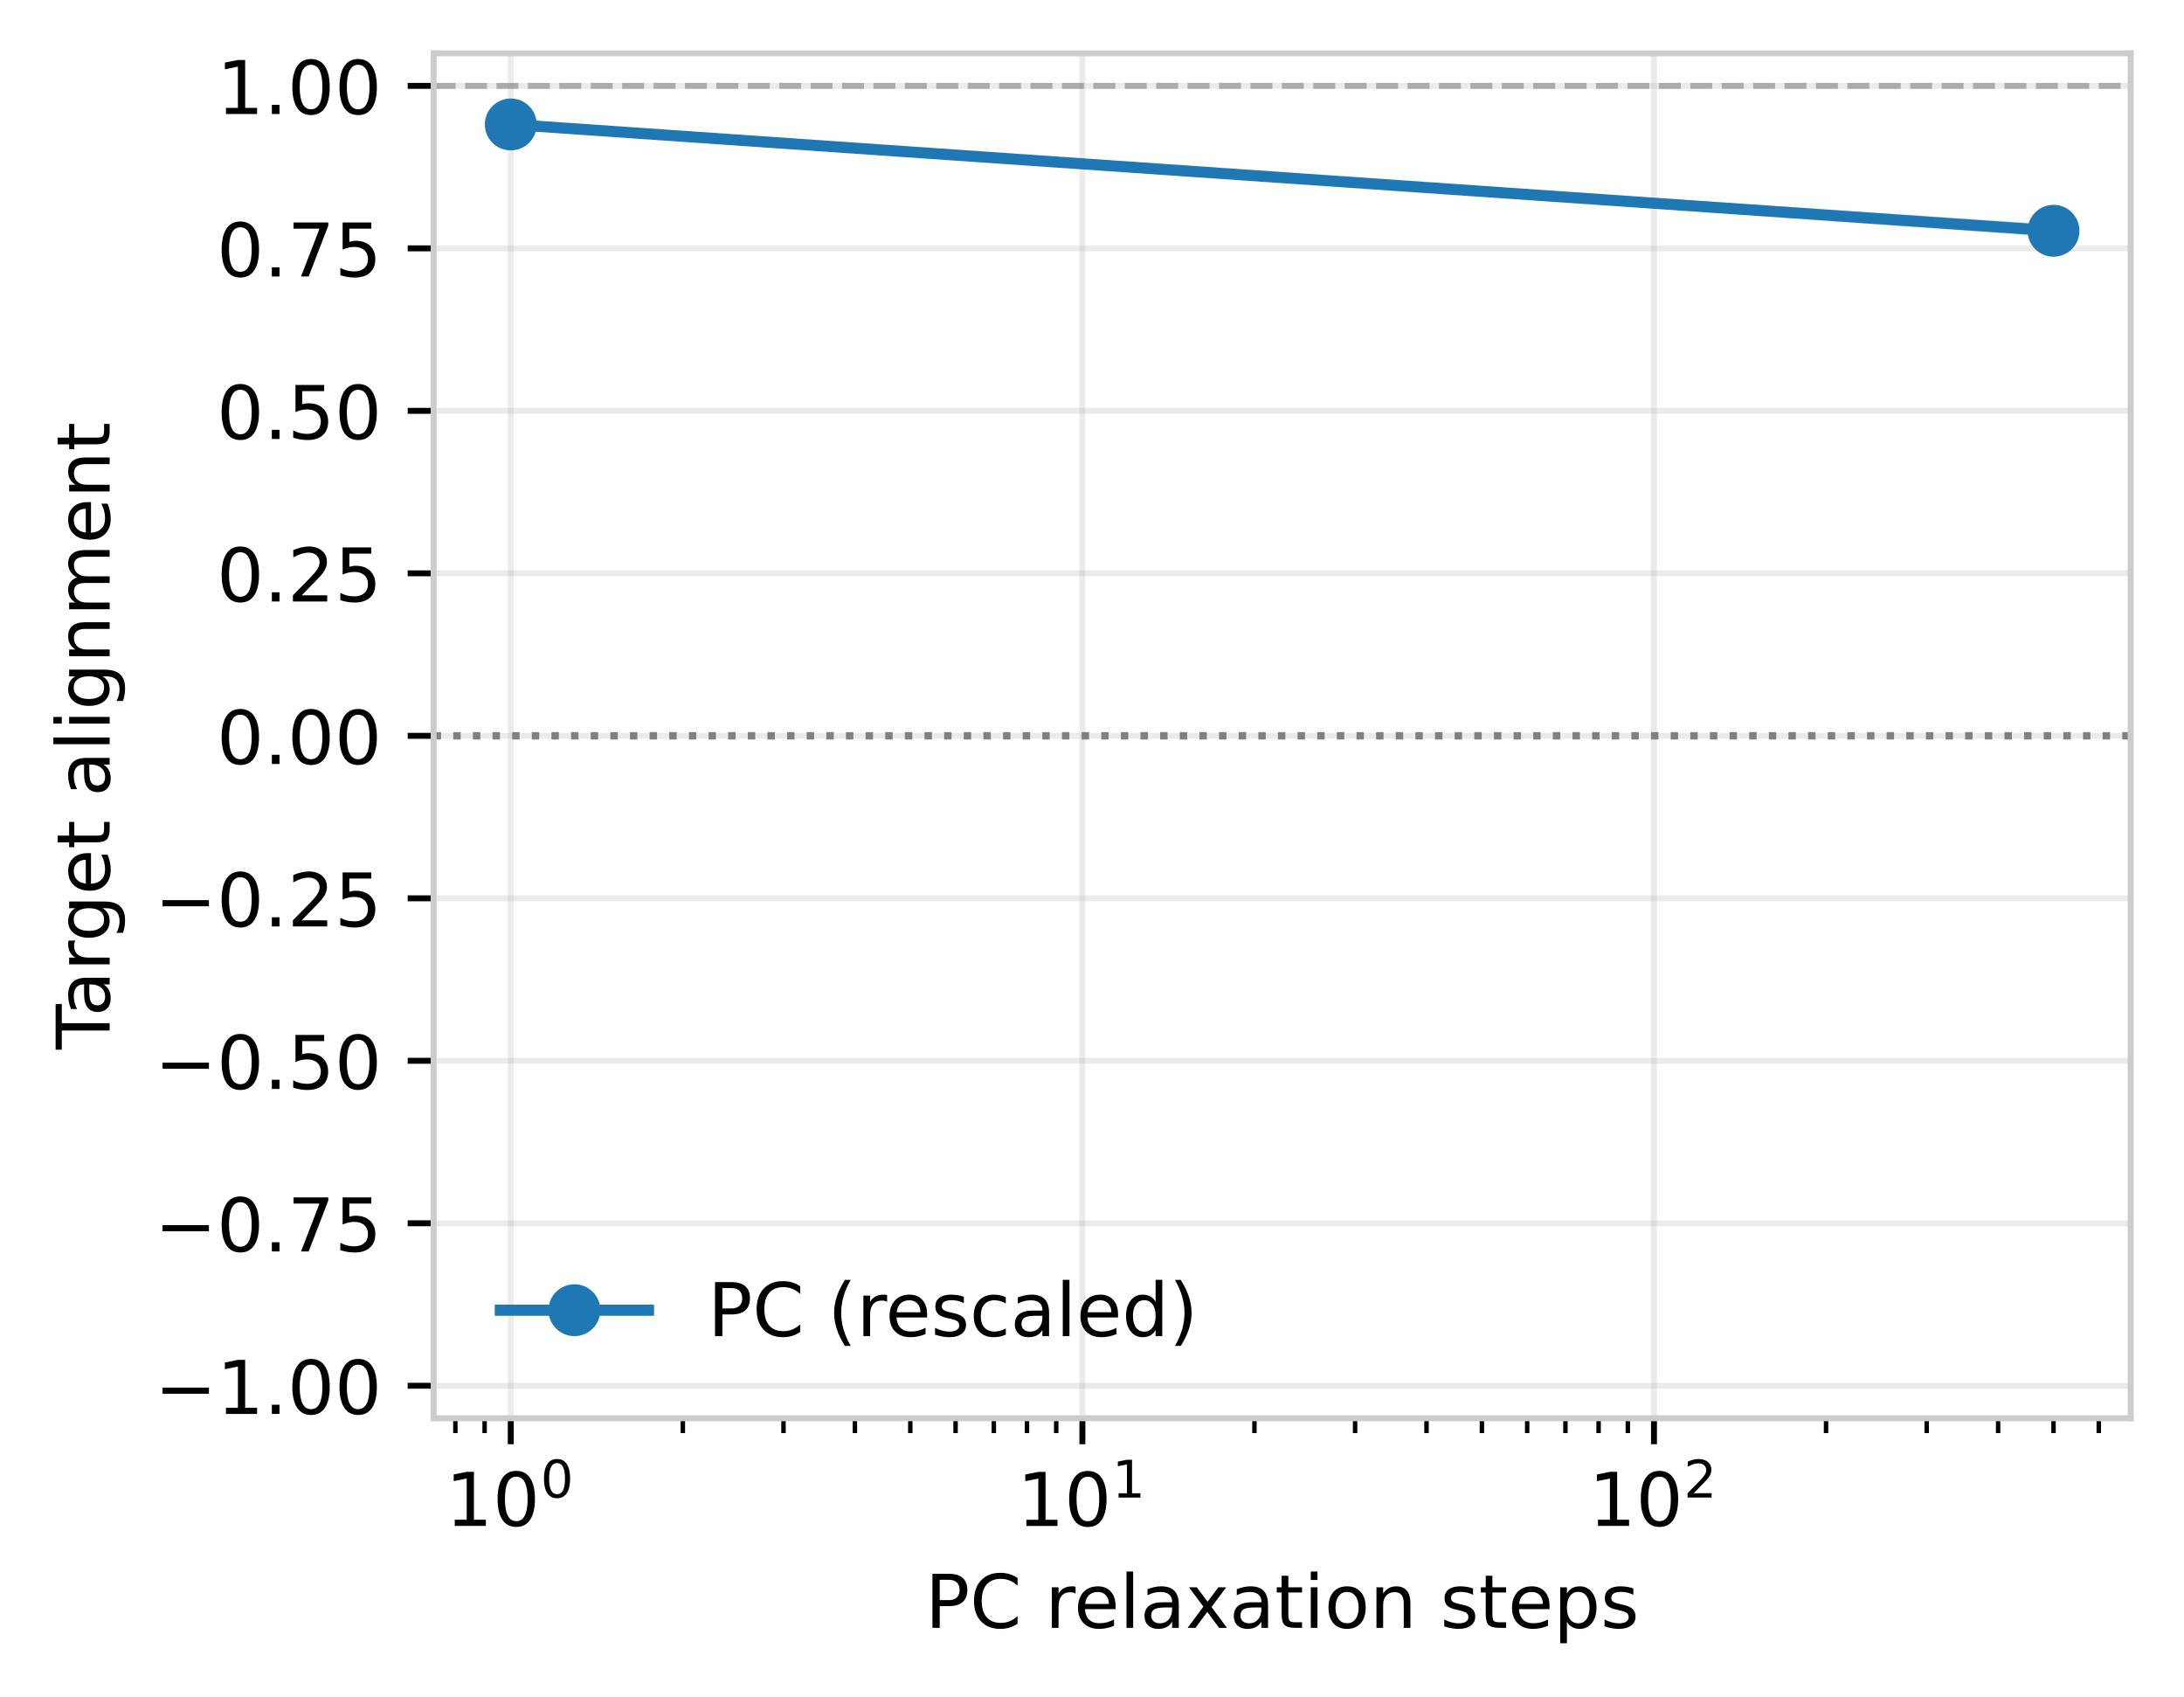
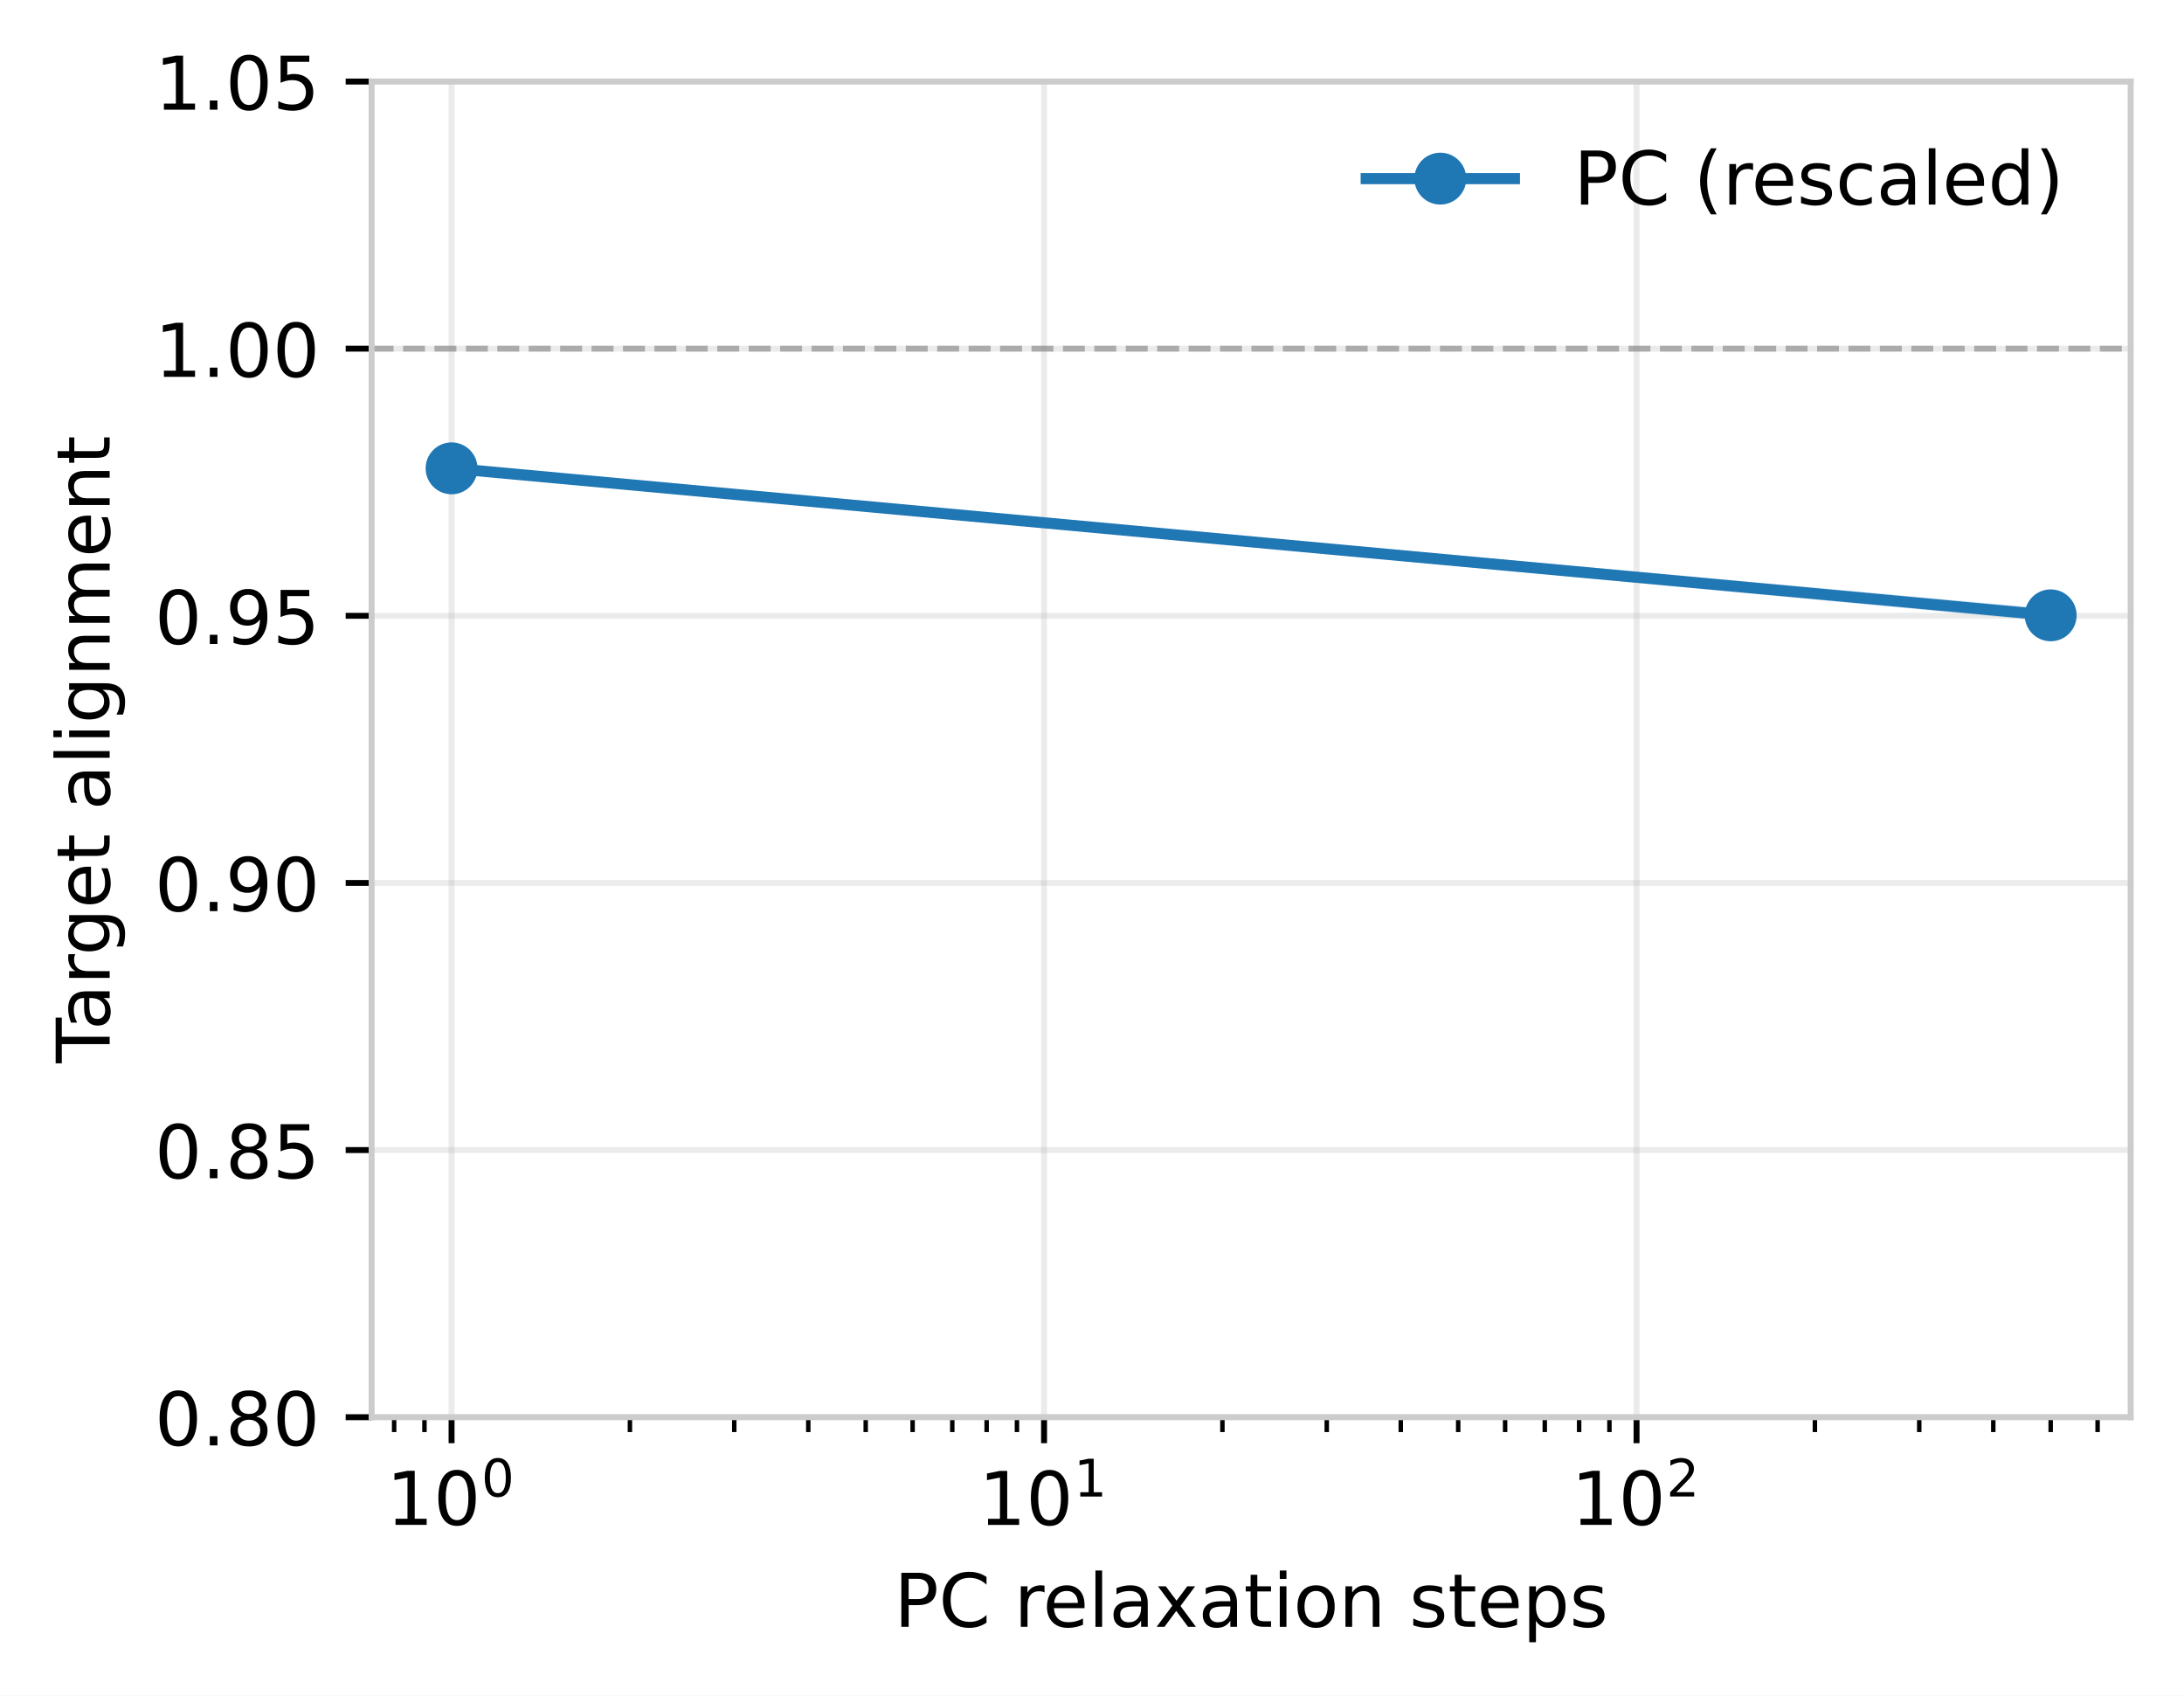
- <svg xmlns="http://www.w3.org/2000/svg" xmlns:xlink="http://www.w3.org/1999/xlink" width="294.753pt" height="228.912pt" viewBox="0 0 294.753 228.912" version="1.1">
+ <svg xmlns="http://www.w3.org/2000/svg" xmlns:xlink="http://www.w3.org/1999/xlink" width="294.699pt" height="228.751pt" viewBox="0 0 294.699 228.751" version="1.1">
  <defs>
    <style type="text/css">*{stroke-linejoin: round; stroke-linecap: butt}</style>
  </defs>
  <g id="figure_1">
    <g id="patch_1">
-       <path d="M 0 228.912  L 294.753 228.912  L 294.753 0  L 0 0  z " style="fill: #ffffff" />
+       <path d="M 0 228.751  L 294.699 228.751  L 294.699 0  L 0 0  z " style="fill: #ffffff" />
    </g>
    <g id="axes_1">
      <g id="patch_2">
-         <path d="M 58.523 191.356  L 287.553 191.356  L 287.553 7.2  L 58.523 7.2  z " style="fill: #ffffff" />
+         <path d="M 50.144 191.195  L 287.499 191.195  L 287.499 10.999  L 50.144 10.999  z " style="fill: #ffffff" />
      </g>
      <g id="PolyCollection_1">
-         <path d="M 68.934 16.643  L 68.934 16.94  L 277.143 32.01  L 277.143 30.263  L 277.143 30.263  L 68.934 16.643  z " clip-path="url(#p60bffe77fd)" style="fill: #1f77b4; fill-opacity: 0.2" />
+         <path d="M 60.933 62.722  L 60.933 63.645  L 276.71 83.887  L 276.71 82.139  L 276.71 82.139  L 60.933 62.722  z " clip-path="url(#pb57ed92a77)" style="fill: #1f77b4; fill-opacity: 0.2" />
      </g>
      <g id="matplotlib.axis_1">
        <g id="xtick_1">
          <g id="line2d_1">
-             <path d="M 68.934 191.356  L 68.934 7.2  " clip-path="url(#p60bffe77fd)" style="fill: none; stroke: #b0b0b0; stroke-opacity: 0.25; stroke-width: 0.8; stroke-linecap: square" />
+             <path d="M 60.933 191.195  L 60.933 10.999  " clip-path="url(#pb57ed92a77)" style="fill: none; stroke: #b0b0b0; stroke-opacity: 0.25; stroke-width: 0.8; stroke-linecap: square" />
          </g>
          <g id="line2d_2">
            <defs>
-               <path id="m42ef815cec" d="M 0 0  L 0 3.5  " style="stroke: #000000; stroke-width: 0.8" />
-             </defs>
-             <g>
-               <use xlink:href="#m42ef815cec" x="68.934" y="191.356" style="stroke: #000000; stroke-width: 0.8" />
+               <path id="m4f4cb09498" d="M 0 0  L 0 3.5  " style="stroke: #000000; stroke-width: 0.8" />
+             </defs>
+             <g>
+               <use xlink:href="#m4f4cb09498" x="60.933" y="191.195" style="stroke: #000000; stroke-width: 0.8" />
            </g>
          </g>
          <g id="text_1">
-             <g transform="translate(60.13389 205.9544) scale(0.1 -0.1)">
+             <g transform="translate(52.13261 205.7937) scale(0.1 -0.1)">
              <defs>
                <path id="DejaVuSans-31" d="M 794 531  L 1825 531  L 1825 4091  L 703 3866  L 703 4441  L 1819 4666  L 2450 4666  L 2450 531  L 3481 531  L 3481 0  L 794 0  L 794 531  z " transform="scale(0.015625)" />
                <path id="DejaVuSans-30" d="M 2034 4250  Q 1547 4250 1301 3770  Q 1056 3291 1056 2328  Q 1056 1369 1301 889  Q 1547 409 2034 409  Q 2525 409 2770 889  Q 3016 1369 3016 2328  Q 3016 3291 2770 3770  Q 2525 4250 2034 4250  z M 2034 4750  Q 2819 4750 3233 4129  Q 3647 3509 3647 2328  Q 3647 1150 3233 529  Q 2819 -91 2034 -91  Q 1250 -91 836 529  Q 422 1150 422 2328  Q 422 3509 836 4129  Q 1250 4750 2034 4750  z " transform="scale(0.015625)" />
              </defs>
              <use xlink:href="#DejaVuSans-31" transform="translate(0 0.765625)" />
              <use xlink:href="#DejaVuSans-30" transform="translate(63.62305 0.765625)" />
              <use xlink:href="#DejaVuSans-30" transform="translate(128.2031 39.04688) scale(0.7)" />
            </g>
          </g>
        </g>
        <g id="xtick_2">
          <g id="line2d_3">
-             <path d="M 146.078 191.356  L 146.078 7.2  " clip-path="url(#p60bffe77fd)" style="fill: none; stroke: #b0b0b0; stroke-opacity: 0.25; stroke-width: 0.8; stroke-linecap: square" />
+             <path d="M 140.881 191.195  L 140.881 10.999  " clip-path="url(#pb57ed92a77)" style="fill: none; stroke: #b0b0b0; stroke-opacity: 0.25; stroke-width: 0.8; stroke-linecap: square" />
          </g>
          <g id="line2d_4">
            <g>
-               <use xlink:href="#m42ef815cec" x="146.078" y="191.356" style="stroke: #000000; stroke-width: 0.8" />
+               <use xlink:href="#m4f4cb09498" x="140.881" y="191.195" style="stroke: #000000; stroke-width: 0.8" />
            </g>
          </g>
          <g id="text_2">
-             <g transform="translate(137.2778 205.9544) scale(0.1 -0.1)">
+             <g transform="translate(132.0806 205.7937) scale(0.1 -0.1)">
              <use xlink:href="#DejaVuSans-31" transform="translate(0 0.684375)" />
              <use xlink:href="#DejaVuSans-30" transform="translate(63.62305 0.684375)" />
              <use xlink:href="#DejaVuSans-31" transform="translate(128.2031 38.96563) scale(0.7)" />
            </g>
          </g>
        </g>
        <g id="xtick_3">
          <g id="line2d_5">
-             <path d="M 223.222 191.356  L 223.222 7.2  " clip-path="url(#p60bffe77fd)" style="fill: none; stroke: #b0b0b0; stroke-opacity: 0.25; stroke-width: 0.8; stroke-linecap: square" />
+             <path d="M 220.829 191.195  L 220.829 10.999  " clip-path="url(#pb57ed92a77)" style="fill: none; stroke: #b0b0b0; stroke-opacity: 0.25; stroke-width: 0.8; stroke-linecap: square" />
          </g>
          <g id="line2d_6">
            <g>
-               <use xlink:href="#m42ef815cec" x="223.222" y="191.356" style="stroke: #000000; stroke-width: 0.8" />
+               <use xlink:href="#m4f4cb09498" x="220.829" y="191.195" style="stroke: #000000; stroke-width: 0.8" />
            </g>
          </g>
          <g id="text_3">
-             <g transform="translate(214.4217 205.9544) scale(0.1 -0.1)">
+             <g transform="translate(212.0286 205.7937) scale(0.1 -0.1)">
              <defs>
                <path id="DejaVuSans-32" d="M 1228 531  L 3431 531  L 3431 0  L 469 0  L 469 531  Q 828 903 1448 1529  Q 2069 2156 2228 2338  Q 2531 2678 2651 2914  Q 2772 3150 2772 3378  Q 2772 3750 2511 3984  Q 2250 4219 1831 4219  Q 1534 4219 1204 4116  Q 875 4013 500 3803  L 500 4441  Q 881 4594 1212 4672  Q 1544 4750 1819 4750  Q 2544 4750 2975 4387  Q 3406 4025 3406 3419  Q 3406 3131 3298 2873  Q 3191 2616 2906 2266  Q 2828 2175 2409 1742  Q 1991 1309 1228 531  z " transform="scale(0.015625)" />
              </defs>
              <use xlink:href="#DejaVuSans-31" transform="translate(0 0.765625)" />
              <use xlink:href="#DejaVuSans-30" transform="translate(63.62305 0.765625)" />
              <use xlink:href="#DejaVuSans-32" transform="translate(128.2031 39.04688) scale(0.7)" />
            </g>
          </g>
        </g>
        <g id="xtick_4">
          <g id="line2d_7">
            <defs>
-               <path id="m6aaab3f4c7" d="M 0 0  L 0 2  " style="stroke: #000000; stroke-width: 0.6" />
-             </defs>
-             <g>
-               <use xlink:href="#m6aaab3f4c7" x="61.458" y="191.356" style="stroke: #000000; stroke-width: 0.6" />
+               <path id="m721ed889ce" d="M 0 0  L 0 2  " style="stroke: #000000; stroke-width: 0.6" />
+             </defs>
+             <g>
+               <use xlink:href="#m721ed889ce" x="53.185" y="191.195" style="stroke: #000000; stroke-width: 0.6" />
            </g>
          </g>
        </g>
        <g id="xtick_5">
          <g id="line2d_8">
            <g>
-               <use xlink:href="#m6aaab3f4c7" x="65.404" y="191.356" style="stroke: #000000; stroke-width: 0.6" />
+               <use xlink:href="#m721ed889ce" x="57.274" y="191.195" style="stroke: #000000; stroke-width: 0.6" />
            </g>
          </g>
        </g>
        <g id="xtick_6">
          <g id="line2d_9">
            <g>
-               <use xlink:href="#m6aaab3f4c7" x="92.157" y="191.356" style="stroke: #000000; stroke-width: 0.6" />
+               <use xlink:href="#m721ed889ce" x="84.999" y="191.195" style="stroke: #000000; stroke-width: 0.6" />
            </g>
          </g>
        </g>
        <g id="xtick_7">
          <g id="line2d_10">
            <g>
-               <use xlink:href="#m6aaab3f4c7" x="105.741" y="191.356" style="stroke: #000000; stroke-width: 0.6" />
+               <use xlink:href="#m721ed889ce" x="99.078" y="191.195" style="stroke: #000000; stroke-width: 0.6" />
            </g>
          </g>
        </g>
        <g id="xtick_8">
          <g id="line2d_11">
            <g>
-               <use xlink:href="#m6aaab3f4c7" x="115.379" y="191.356" style="stroke: #000000; stroke-width: 0.6" />
+               <use xlink:href="#m721ed889ce" x="109.066" y="191.195" style="stroke: #000000; stroke-width: 0.6" />
            </g>
          </g>
        </g>
        <g id="xtick_9">
          <g id="line2d_12">
            <g>
-               <use xlink:href="#m6aaab3f4c7" x="122.855" y="191.356" style="stroke: #000000; stroke-width: 0.6" />
+               <use xlink:href="#m721ed889ce" x="116.814" y="191.195" style="stroke: #000000; stroke-width: 0.6" />
            </g>
          </g>
        </g>
        <g id="xtick_10">
          <g id="line2d_13">
            <g>
-               <use xlink:href="#m6aaab3f4c7" x="128.964" y="191.356" style="stroke: #000000; stroke-width: 0.6" />
+               <use xlink:href="#m721ed889ce" x="123.144" y="191.195" style="stroke: #000000; stroke-width: 0.6" />
            </g>
          </g>
        </g>
        <g id="xtick_11">
          <g id="line2d_14">
            <g>
-               <use xlink:href="#m6aaab3f4c7" x="134.128" y="191.356" style="stroke: #000000; stroke-width: 0.6" />
+               <use xlink:href="#m721ed889ce" x="128.497" y="191.195" style="stroke: #000000; stroke-width: 0.6" />
            </g>
          </g>
        </g>
        <g id="xtick_12">
          <g id="line2d_15">
            <g>
-               <use xlink:href="#m6aaab3f4c7" x="138.602" y="191.356" style="stroke: #000000; stroke-width: 0.6" />
+               <use xlink:href="#m721ed889ce" x="133.133" y="191.195" style="stroke: #000000; stroke-width: 0.6" />
            </g>
          </g>
        </g>
        <g id="xtick_13">
          <g id="line2d_16">
            <g>
-               <use xlink:href="#m6aaab3f4c7" x="142.548" y="191.356" style="stroke: #000000; stroke-width: 0.6" />
+               <use xlink:href="#m721ed889ce" x="137.222" y="191.195" style="stroke: #000000; stroke-width: 0.6" />
            </g>
          </g>
        </g>
        <g id="xtick_14">
          <g id="line2d_17">
            <g>
-               <use xlink:href="#m6aaab3f4c7" x="169.3" y="191.356" style="stroke: #000000; stroke-width: 0.6" />
+               <use xlink:href="#m721ed889ce" x="164.947" y="191.195" style="stroke: #000000; stroke-width: 0.6" />
            </g>
          </g>
        </g>
        <g id="xtick_15">
          <g id="line2d_18">
            <g>
-               <use xlink:href="#m6aaab3f4c7" x="182.885" y="191.356" style="stroke: #000000; stroke-width: 0.6" />
+               <use xlink:href="#m721ed889ce" x="179.026" y="191.195" style="stroke: #000000; stroke-width: 0.6" />
            </g>
          </g>
        </g>
        <g id="xtick_16">
          <g id="line2d_19">
            <g>
-               <use xlink:href="#m6aaab3f4c7" x="192.523" y="191.356" style="stroke: #000000; stroke-width: 0.6" />
+               <use xlink:href="#m721ed889ce" x="189.014" y="191.195" style="stroke: #000000; stroke-width: 0.6" />
            </g>
          </g>
        </g>
        <g id="xtick_17">
          <g id="line2d_20">
            <g>
-               <use xlink:href="#m6aaab3f4c7" x="199.999" y="191.356" style="stroke: #000000; stroke-width: 0.6" />
+               <use xlink:href="#m721ed889ce" x="196.762" y="191.195" style="stroke: #000000; stroke-width: 0.6" />
            </g>
          </g>
        </g>
        <g id="xtick_18">
          <g id="line2d_21">
            <g>
-               <use xlink:href="#m6aaab3f4c7" x="206.107" y="191.356" style="stroke: #000000; stroke-width: 0.6" />
+               <use xlink:href="#m721ed889ce" x="203.092" y="191.195" style="stroke: #000000; stroke-width: 0.6" />
            </g>
          </g>
        </g>
        <g id="xtick_19">
          <g id="line2d_22">
            <g>
-               <use xlink:href="#m6aaab3f4c7" x="211.272" y="191.356" style="stroke: #000000; stroke-width: 0.6" />
+               <use xlink:href="#m721ed889ce" x="208.445" y="191.195" style="stroke: #000000; stroke-width: 0.6" />
            </g>
          </g>
        </g>
        <g id="xtick_20">
          <g id="line2d_23">
            <g>
-               <use xlink:href="#m6aaab3f4c7" x="215.746" y="191.356" style="stroke: #000000; stroke-width: 0.6" />
+               <use xlink:href="#m721ed889ce" x="213.081" y="191.195" style="stroke: #000000; stroke-width: 0.6" />
            </g>
          </g>
        </g>
        <g id="xtick_21">
          <g id="line2d_24">
            <g>
-               <use xlink:href="#m6aaab3f4c7" x="219.692" y="191.356" style="stroke: #000000; stroke-width: 0.6" />
+               <use xlink:href="#m721ed889ce" x="217.17" y="191.195" style="stroke: #000000; stroke-width: 0.6" />
            </g>
          </g>
        </g>
        <g id="xtick_22">
          <g id="line2d_25">
            <g>
-               <use xlink:href="#m6aaab3f4c7" x="246.444" y="191.356" style="stroke: #000000; stroke-width: 0.6" />
+               <use xlink:href="#m721ed889ce" x="244.895" y="191.195" style="stroke: #000000; stroke-width: 0.6" />
            </g>
          </g>
        </g>
        <g id="xtick_23">
          <g id="line2d_26">
            <g>
-               <use xlink:href="#m6aaab3f4c7" x="260.029" y="191.356" style="stroke: #000000; stroke-width: 0.6" />
+               <use xlink:href="#m721ed889ce" x="258.974" y="191.195" style="stroke: #000000; stroke-width: 0.6" />
            </g>
          </g>
        </g>
        <g id="xtick_24">
          <g id="line2d_27">
            <g>
-               <use xlink:href="#m6aaab3f4c7" x="269.667" y="191.356" style="stroke: #000000; stroke-width: 0.6" />
+               <use xlink:href="#m721ed889ce" x="268.962" y="191.195" style="stroke: #000000; stroke-width: 0.6" />
            </g>
          </g>
        </g>
        <g id="xtick_25">
          <g id="line2d_28">
            <g>
-               <use xlink:href="#m6aaab3f4c7" x="277.143" y="191.356" style="stroke: #000000; stroke-width: 0.6" />
+               <use xlink:href="#m721ed889ce" x="276.71" y="191.195" style="stroke: #000000; stroke-width: 0.6" />
            </g>
          </g>
        </g>
        <g id="xtick_26">
          <g id="line2d_29">
            <g>
-               <use xlink:href="#m6aaab3f4c7" x="283.251" y="191.356" style="stroke: #000000; stroke-width: 0.6" />
+               <use xlink:href="#m721ed889ce" x="283.04" y="191.195" style="stroke: #000000; stroke-width: 0.6" />
            </g>
          </g>
        </g>
        <g id="text_4">
-           <g transform="translate(124.8603 219.6326) scale(0.1 -0.1)">
+           <g transform="translate(120.6431 219.4718) scale(0.1 -0.1)">
            <defs>
              <path id="DejaVuSans-50" d="M 1259 4147  L 1259 2394  L 2053 2394  Q 2494 2394 2734 2622  Q 2975 2850 2975 3272  Q 2975 3691 2734 3919  Q 2494 4147 2053 4147  L 1259 4147  z M 628 4666  L 2053 4666  Q 2838 4666 3239 4311  Q 3641 3956 3641 3272  Q 3641 2581 3239 2228  Q 2838 1875 2053 1875  L 1259 1875  L 1259 0  L 628 0  L 628 4666  z " transform="scale(0.015625)" />
              <path id="DejaVuSans-43" d="M 4122 4306  L 4122 3641  Q 3803 3938 3442 4084  Q 3081 4231 2675 4231  Q 1875 4231 1450 3742  Q 1025 3253 1025 2328  Q 1025 1406 1450 917  Q 1875 428 2675 428  Q 3081 428 3442 575  Q 3803 722 4122 1019  L 4122 359  Q 3791 134 3420 21  Q 3050 -91 2638 -91  Q 1578 -91 968 557  Q 359 1206 359 2328  Q 359 3453 968 4101  Q 1578 4750 2638 4750  Q 3056 4750 3426 4639  Q 3797 4528 4122 4306  z " transform="scale(0.015625)" />
              <path id="DejaVuSans-20" transform="scale(0.015625)" />
              <path id="DejaVuSans-72" d="M 2631 2963  Q 2534 3019 2420 3045  Q 2306 3072 2169 3072  Q 1681 3072 1420 2755  Q 1159 2438 1159 1844  L 1159 0  L 581 0  L 581 3500  L 1159 3500  L 1159 2956  Q 1341 3275 1631 3429  Q 1922 3584 2338 3584  Q 2397 3584 2469 3576  Q 2541 3569 2628 3553  L 2631 2963  z " transform="scale(0.015625)" />
              <path id="DejaVuSans-65" d="M 3597 1894  L 3597 1613  L 953 1613  Q 991 1019 1311 708  Q 1631 397 2203 397  Q 2534 397 2845 478  Q 3156 559 3463 722  L 3463 178  Q 3153 47 2828 -22  Q 2503 -91 2169 -91  Q 1331 -91 842 396  Q 353 884 353 1716  Q 353 2575 817 3079  Q 1281 3584 2069 3584  Q 2775 3584 3186 3129  Q 3597 2675 3597 1894  z M 3022 2063  Q 3016 2534 2758 2815  Q 2500 3097 2075 3097  Q 1594 3097 1305 2825  Q 1016 2553 972 2059  L 3022 2063  z " transform="scale(0.015625)" />
              <path id="DejaVuSans-6c" d="M 603 4863  L 1178 4863  L 1178 0  L 603 0  L 603 4863  z " transform="scale(0.015625)" />
              <path id="DejaVuSans-61" d="M 2194 1759  Q 1497 1759 1228 1600  Q 959 1441 959 1056  Q 959 750 1161 570  Q 1363 391 1709 391  Q 2188 391 2477 730  Q 2766 1069 2766 1631  L 2766 1759  L 2194 1759  z M 3341 1997  L 3341 0  L 2766 0  L 2766 531  Q 2569 213 2275 61  Q 1981 -91 1556 -91  Q 1019 -91 701 211  Q 384 513 384 1019  Q 384 1609 779 1909  Q 1175 2209 1959 2209  L 2766 2209  L 2766 2266  Q 2766 2663 2505 2880  Q 2244 3097 1772 3097  Q 1472 3097 1187 3025  Q 903 2953 641 2809  L 641 3341  Q 956 3463 1253 3523  Q 1550 3584 1831 3584  Q 2591 3584 2966 3190  Q 3341 2797 3341 1997  z " transform="scale(0.015625)" />
              <path id="DejaVuSans-78" d="M 3513 3500  L 2247 1797  L 3578 0  L 2900 0  L 1881 1375  L 863 0  L 184 0  L 1544 1831  L 300 3500  L 978 3500  L 1906 2253  L 2834 3500  L 3513 3500  z " transform="scale(0.015625)" />
              <path id="DejaVuSans-74" d="M 1172 4494  L 1172 3500  L 2356 3500  L 2356 3053  L 1172 3053  L 1172 1153  Q 1172 725 1289 603  Q 1406 481 1766 481  L 2356 481  L 2356 0  L 1766 0  Q 1100 0 847 248  Q 594 497 594 1153  L 594 3053  L 172 3053  L 172 3500  L 594 3500  L 594 4494  L 1172 4494  z " transform="scale(0.015625)" />
              <path id="DejaVuSans-69" d="M 603 3500  L 1178 3500  L 1178 0  L 603 0  L 603 3500  z M 603 4863  L 1178 4863  L 1178 4134  L 603 4134  L 603 4863  z " transform="scale(0.015625)" />
              <path id="DejaVuSans-6f" d="M 1959 3097  Q 1497 3097 1228 2736  Q 959 2375 959 1747  Q 959 1119 1226 758  Q 1494 397 1959 397  Q 2419 397 2687 759  Q 2956 1122 2956 1747  Q 2956 2369 2687 2733  Q 2419 3097 1959 3097  z M 1959 3584  Q 2709 3584 3137 3096  Q 3566 2609 3566 1747  Q 3566 888 3137 398  Q 2709 -91 1959 -91  Q 1206 -91 779 398  Q 353 888 353 1747  Q 353 2609 779 3096  Q 1206 3584 1959 3584  z " transform="scale(0.015625)" />
              <path id="DejaVuSans-6e" d="M 3513 2113  L 3513 0  L 2938 0  L 2938 2094  Q 2938 2591 2744 2837  Q 2550 3084 2163 3084  Q 1697 3084 1428 2787  Q 1159 2491 1159 1978  L 1159 0  L 581 0  L 581 3500  L 1159 3500  L 1159 2956  Q 1366 3272 1645 3428  Q 1925 3584 2291 3584  Q 2894 3584 3203 3211  Q 3513 2838 3513 2113  z " transform="scale(0.015625)" />
              <path id="DejaVuSans-73" d="M 2834 3397  L 2834 2853  Q 2591 2978 2328 3040  Q 2066 3103 1784 3103  Q 1356 3103 1142 2972  Q 928 2841 928 2578  Q 928 2378 1081 2264  Q 1234 2150 1697 2047  L 1894 2003  Q 2506 1872 2764 1633  Q 3022 1394 3022 966  Q 3022 478 2636 193  Q 2250 -91 1575 -91  Q 1294 -91 989 -36  Q 684 19 347 128  L 347 722  Q 666 556 975 473  Q 1284 391 1588 391  Q 1994 391 2212 530  Q 2431 669 2431 922  Q 2431 1156 2273 1281  Q 2116 1406 1581 1522  L 1381 1569  Q 847 1681 609 1914  Q 372 2147 372 2553  Q 372 3047 722 3315  Q 1072 3584 1716 3584  Q 2034 3584 2315 3537  Q 2597 3491 2834 3397  z " transform="scale(0.015625)" />
              <path id="DejaVuSans-70" d="M 1159 525  L 1159 -1331  L 581 -1331  L 581 3500  L 1159 3500  L 1159 2969  Q 1341 3281 1617 3432  Q 1894 3584 2278 3584  Q 2916 3584 3314 3078  Q 3713 2572 3713 1747  Q 3713 922 3314 415  Q 2916 -91 2278 -91  Q 1894 -91 1617 61  Q 1341 213 1159 525  z M 3116 1747  Q 3116 2381 2855 2742  Q 2594 3103 2138 3103  Q 1681 3103 1420 2742  Q 1159 2381 1159 1747  Q 1159 1113 1420 752  Q 1681 391 2138 391  Q 2594 391 2855 752  Q 3116 1113 3116 1747  z " transform="scale(0.015625)" />
            </defs>
            <use xlink:href="#DejaVuSans-50" />
            <use xlink:href="#DejaVuSans-43" x="60.303" />
            <use xlink:href="#DejaVuSans-20" x="130.127" />
            <use xlink:href="#DejaVuSans-72" x="161.914" />
            <use xlink:href="#DejaVuSans-65" x="200.777" />
            <use xlink:href="#DejaVuSans-6c" x="262.301" />
            <use xlink:href="#DejaVuSans-61" x="290.084" />
            <use xlink:href="#DejaVuSans-78" x="351.363" />
            <use xlink:href="#DejaVuSans-61" x="410.543" />
            <use xlink:href="#DejaVuSans-74" x="471.822" />
            <use xlink:href="#DejaVuSans-69" x="511.031" />
            <use xlink:href="#DejaVuSans-6f" x="538.814" />
            <use xlink:href="#DejaVuSans-6e" x="599.996" />
            <use xlink:href="#DejaVuSans-20" x="663.375" />
            <use xlink:href="#DejaVuSans-73" x="695.162" />
            <use xlink:href="#DejaVuSans-74" x="747.262" />
            <use xlink:href="#DejaVuSans-65" x="786.471" />
            <use xlink:href="#DejaVuSans-70" x="847.994" />
            <use xlink:href="#DejaVuSans-73" x="911.471" />
          </g>
        </g>
      </g>
      <g id="matplotlib.axis_2">
        <g id="ytick_1">
          <g id="line2d_30">
-             <path d="M 58.523 186.971  L 287.553 186.971  " clip-path="url(#p60bffe77fd)" style="fill: none; stroke: #b0b0b0; stroke-opacity: 0.25; stroke-width: 0.8; stroke-linecap: square" />
+             <path d="M 50.144 191.195  L 287.499 191.195  " clip-path="url(#pb57ed92a77)" style="fill: none; stroke: #b0b0b0; stroke-opacity: 0.25; stroke-width: 0.8; stroke-linecap: square" />
          </g>
          <g id="line2d_31">
            <defs>
-               <path id="m582293ebc3" d="M 0 0  L -3.5 0  " style="stroke: #000000; stroke-width: 0.8" />
-             </defs>
-             <g>
-               <use xlink:href="#m582293ebc3" x="58.523" y="186.971" style="stroke: #000000; stroke-width: 0.8" />
+               <path id="m11a1536adb" d="M 0 0  L -3.5 0  " style="stroke: #000000; stroke-width: 0.8" />
+             </defs>
+             <g>
+               <use xlink:href="#m11a1536adb" x="50.144" y="191.195" style="stroke: #000000; stroke-width: 0.8" />
            </g>
          </g>
          <g id="text_5">
-             <g transform="translate(20.87813 190.7706) scale(0.1 -0.1)">
+             <g transform="translate(20.87813 194.9944) scale(0.1 -0.1)">
              <defs>
-                 <path id="DejaVuSans-2212" d="M 678 2272  L 4684 2272  L 4684 1741  L 678 1741  L 678 2272  z " transform="scale(0.015625)" />
                <path id="DejaVuSans-2e" d="M 684 794  L 1344 794  L 1344 0  L 684 0  L 684 794  z " transform="scale(0.015625)" />
+                 <path id="DejaVuSans-38" d="M 2034 2216  Q 1584 2216 1326 1975  Q 1069 1734 1069 1313  Q 1069 891 1326 650  Q 1584 409 2034 409  Q 2484 409 2743 651  Q 3003 894 3003 1313  Q 3003 1734 2745 1975  Q 2488 2216 2034 2216  z M 1403 2484  Q 997 2584 770 2862  Q 544 3141 544 3541  Q 544 4100 942 4425  Q 1341 4750 2034 4750  Q 2731 4750 3128 4425  Q 3525 4100 3525 3541  Q 3525 3141 3298 2862  Q 3072 2584 2669 2484  Q 3125 2378 3379 2068  Q 3634 1759 3634 1313  Q 3634 634 3220 271  Q 2806 -91 2034 -91  Q 1263 -91 848 271  Q 434 634 434 1313  Q 434 1759 690 2068  Q 947 2378 1403 2484  z M 1172 3481  Q 1172 3119 1398 2916  Q 1625 2713 2034 2713  Q 2441 2713 2670 2916  Q 2900 3119 2900 3481  Q 2900 3844 2670 4047  Q 2441 4250 2034 4250  Q 1625 4250 1398 4047  Q 1172 3844 1172 3481  z " transform="scale(0.015625)" />
              </defs>
-               <use xlink:href="#DejaVuSans-2212" />
-               <use xlink:href="#DejaVuSans-31" x="83.789" />
-               <use xlink:href="#DejaVuSans-2e" x="147.412" />
-               <use xlink:href="#DejaVuSans-30" x="179.199" />
-               <use xlink:href="#DejaVuSans-30" x="242.822" />
+               <use xlink:href="#DejaVuSans-30" />
+               <use xlink:href="#DejaVuSans-2e" x="63.623" />
+               <use xlink:href="#DejaVuSans-38" x="95.41" />
+               <use xlink:href="#DejaVuSans-30" x="159.033" />
            </g>
          </g>
        </g>
        <g id="ytick_2">
          <g id="line2d_32">
-             <path d="M 58.523 165.048  L 287.553 165.048  " clip-path="url(#p60bffe77fd)" style="fill: none; stroke: #b0b0b0; stroke-opacity: 0.25; stroke-width: 0.8; stroke-linecap: square" />
+             <path d="M 50.144 155.156  L 287.499 155.156  " clip-path="url(#pb57ed92a77)" style="fill: none; stroke: #b0b0b0; stroke-opacity: 0.25; stroke-width: 0.8; stroke-linecap: square" />
          </g>
          <g id="line2d_33">
            <g>
-               <use xlink:href="#m582293ebc3" x="58.523" y="165.048" style="stroke: #000000; stroke-width: 0.8" />
+               <use xlink:href="#m11a1536adb" x="50.144" y="155.156" style="stroke: #000000; stroke-width: 0.8" />
            </g>
          </g>
          <g id="text_6">
-             <g transform="translate(20.87813 168.8472) scale(0.1 -0.1)">
+             <g transform="translate(20.87813 158.9552) scale(0.1 -0.1)">
              <defs>
-                 <path id="DejaVuSans-37" d="M 525 4666  L 3525 4666  L 3525 4397  L 1831 0  L 1172 0  L 2766 4134  L 525 4134  L 525 4666  z " transform="scale(0.015625)" />
                <path id="DejaVuSans-35" d="M 691 4666  L 3169 4666  L 3169 4134  L 1269 4134  L 1269 2991  Q 1406 3038 1543 3061  Q 1681 3084 1819 3084  Q 2600 3084 3056 2656  Q 3513 2228 3513 1497  Q 3513 744 3044 326  Q 2575 -91 1722 -91  Q 1428 -91 1123 -41  Q 819 9 494 109  L 494 744  Q 775 591 1075 516  Q 1375 441 1709 441  Q 2250 441 2565 725  Q 2881 1009 2881 1497  Q 2881 1984 2565 2268  Q 2250 2553 1709 2553  Q 1456 2553 1204 2497  Q 953 2441 691 2322  L 691 4666  z " transform="scale(0.015625)" />
              </defs>
-               <use xlink:href="#DejaVuSans-2212" />
-               <use xlink:href="#DejaVuSans-30" x="83.789" />
-               <use xlink:href="#DejaVuSans-2e" x="147.412" />
-               <use xlink:href="#DejaVuSans-37" x="179.199" />
-               <use xlink:href="#DejaVuSans-35" x="242.822" />
+               <use xlink:href="#DejaVuSans-30" />
+               <use xlink:href="#DejaVuSans-2e" x="63.623" />
+               <use xlink:href="#DejaVuSans-38" x="95.41" />
+               <use xlink:href="#DejaVuSans-35" x="159.033" />
            </g>
          </g>
        </g>
        <g id="ytick_3">
          <g id="line2d_34">
-             <path d="M 58.523 143.125  L 287.553 143.125  " clip-path="url(#p60bffe77fd)" style="fill: none; stroke: #b0b0b0; stroke-opacity: 0.25; stroke-width: 0.8; stroke-linecap: square" />
+             <path d="M 50.144 119.117  L 287.499 119.117  " clip-path="url(#pb57ed92a77)" style="fill: none; stroke: #b0b0b0; stroke-opacity: 0.25; stroke-width: 0.8; stroke-linecap: square" />
          </g>
          <g id="line2d_35">
            <g>
-               <use xlink:href="#m582293ebc3" x="58.523" y="143.125" style="stroke: #000000; stroke-width: 0.8" />
+               <use xlink:href="#m11a1536adb" x="50.144" y="119.117" style="stroke: #000000; stroke-width: 0.8" />
            </g>
          </g>
          <g id="text_7">
-             <g transform="translate(20.87813 146.9239) scale(0.1 -0.1)">
-               <use xlink:href="#DejaVuSans-2212" />
-               <use xlink:href="#DejaVuSans-30" x="83.789" />
-               <use xlink:href="#DejaVuSans-2e" x="147.412" />
-               <use xlink:href="#DejaVuSans-35" x="179.199" />
-               <use xlink:href="#DejaVuSans-30" x="242.822" />
+             <g transform="translate(20.87813 122.916) scale(0.1 -0.1)">
+               <defs>
+                 <path id="DejaVuSans-39" d="M 703 97  L 703 672  Q 941 559 1184 500  Q 1428 441 1663 441  Q 2288 441 2617 861  Q 2947 1281 2994 2138  Q 2813 1869 2534 1725  Q 2256 1581 1919 1581  Q 1219 1581 811 2004  Q 403 2428 403 3163  Q 403 3881 828 4315  Q 1253 4750 1959 4750  Q 2769 4750 3195 4129  Q 3622 3509 3622 2328  Q 3622 1225 3098 567  Q 2575 -91 1691 -91  Q 1453 -91 1209 -44  Q 966 3 703 97  z M 1959 2075  Q 2384 2075 2632 2365  Q 2881 2656 2881 3163  Q 2881 3666 2632 3958  Q 2384 4250 1959 4250  Q 1534 4250 1286 3958  Q 1038 3666 1038 3163  Q 1038 2656 1286 2365  Q 1534 2075 1959 2075  z " transform="scale(0.015625)" />
+               </defs>
+               <use xlink:href="#DejaVuSans-30" />
+               <use xlink:href="#DejaVuSans-2e" x="63.623" />
+               <use xlink:href="#DejaVuSans-39" x="95.41" />
+               <use xlink:href="#DejaVuSans-30" x="159.033" />
            </g>
          </g>
        </g>
        <g id="ytick_4">
          <g id="line2d_36">
-             <path d="M 58.523 121.201  L 287.553 121.201  " clip-path="url(#p60bffe77fd)" style="fill: none; stroke: #b0b0b0; stroke-opacity: 0.25; stroke-width: 0.8; stroke-linecap: square" />
+             <path d="M 50.144 83.078  L 287.499 83.078  " clip-path="url(#pb57ed92a77)" style="fill: none; stroke: #b0b0b0; stroke-opacity: 0.25; stroke-width: 0.8; stroke-linecap: square" />
          </g>
          <g id="line2d_37">
            <g>
-               <use xlink:href="#m582293ebc3" x="58.523" y="121.201" style="stroke: #000000; stroke-width: 0.8" />
+               <use xlink:href="#m11a1536adb" x="50.144" y="83.078" style="stroke: #000000; stroke-width: 0.8" />
            </g>
          </g>
          <g id="text_8">
-             <g transform="translate(20.87813 125.0006) scale(0.1 -0.1)">
-               <use xlink:href="#DejaVuSans-2212" />
-               <use xlink:href="#DejaVuSans-30" x="83.789" />
-               <use xlink:href="#DejaVuSans-2e" x="147.412" />
-               <use xlink:href="#DejaVuSans-32" x="179.199" />
-               <use xlink:href="#DejaVuSans-35" x="242.822" />
+             <g transform="translate(20.87813 86.87684) scale(0.1 -0.1)">
+               <use xlink:href="#DejaVuSans-30" />
+               <use xlink:href="#DejaVuSans-2e" x="63.623" />
+               <use xlink:href="#DejaVuSans-39" x="95.41" />
+               <use xlink:href="#DejaVuSans-35" x="159.033" />
            </g>
          </g>
        </g>
        <g id="ytick_5">
          <g id="line2d_38">
-             <path d="M 58.523 99.278  L 287.553 99.278  " clip-path="url(#p60bffe77fd)" style="fill: none; stroke: #b0b0b0; stroke-opacity: 0.25; stroke-width: 0.8; stroke-linecap: square" />
+             <path d="M 50.144 47.038  L 287.499 47.038  " clip-path="url(#pb57ed92a77)" style="fill: none; stroke: #b0b0b0; stroke-opacity: 0.25; stroke-width: 0.8; stroke-linecap: square" />
          </g>
          <g id="line2d_39">
            <g>
-               <use xlink:href="#m582293ebc3" x="58.523" y="99.278" style="stroke: #000000; stroke-width: 0.8" />
+               <use xlink:href="#m11a1536adb" x="50.144" y="47.038" style="stroke: #000000; stroke-width: 0.8" />
            </g>
          </g>
          <g id="text_9">
-             <g transform="translate(29.25781 103.0772) scale(0.1 -0.1)">
-               <use xlink:href="#DejaVuSans-30" />
+             <g transform="translate(20.87813 50.83764) scale(0.1 -0.1)">
+               <use xlink:href="#DejaVuSans-31" />
              <use xlink:href="#DejaVuSans-2e" x="63.623" />
              <use xlink:href="#DejaVuSans-30" x="95.41" />
              <use xlink:href="#DejaVuSans-30" x="159.033" />
            </g>
          </g>
        </g>
        <g id="ytick_6">
          <g id="line2d_40">
-             <path d="M 58.523 77.355  L 287.553 77.355  " clip-path="url(#p60bffe77fd)" style="fill: none; stroke: #b0b0b0; stroke-opacity: 0.25; stroke-width: 0.8; stroke-linecap: square" />
+             <path d="M 50.144 10.999  L 287.499 10.999  " clip-path="url(#pb57ed92a77)" style="fill: none; stroke: #b0b0b0; stroke-opacity: 0.25; stroke-width: 0.8; stroke-linecap: square" />
          </g>
          <g id="line2d_41">
            <g>
-               <use xlink:href="#m582293ebc3" x="58.523" y="77.355" style="stroke: #000000; stroke-width: 0.8" />
+               <use xlink:href="#m11a1536adb" x="50.144" y="10.999" style="stroke: #000000; stroke-width: 0.8" />
            </g>
          </g>
          <g id="text_10">
-             <g transform="translate(29.25781 81.15389) scale(0.1 -0.1)">
-               <use xlink:href="#DejaVuSans-30" />
-               <use xlink:href="#DejaVuSans-2e" x="63.623" />
-               <use xlink:href="#DejaVuSans-32" x="95.41" />
+             <g transform="translate(20.87813 14.79844) scale(0.1 -0.1)">
+               <use xlink:href="#DejaVuSans-31" />
+               <use xlink:href="#DejaVuSans-2e" x="63.623" />
+               <use xlink:href="#DejaVuSans-30" x="95.41" />
              <use xlink:href="#DejaVuSans-35" x="159.033" />
            </g>
          </g>
        </g>
-         <g id="ytick_7">
-           <g id="line2d_42">
-             <path d="M 58.523 55.431  L 287.553 55.431  " clip-path="url(#p60bffe77fd)" style="fill: none; stroke: #b0b0b0; stroke-opacity: 0.25; stroke-width: 0.8; stroke-linecap: square" />
-           </g>
-           <g id="line2d_43">
-             <g>
-               <use xlink:href="#m582293ebc3" x="58.523" y="55.431" style="stroke: #000000; stroke-width: 0.8" />
-             </g>
-           </g>
-           <g id="text_11">
-             <g transform="translate(29.25781 59.23055) scale(0.1 -0.1)">
-               <use xlink:href="#DejaVuSans-30" />
-               <use xlink:href="#DejaVuSans-2e" x="63.623" />
-               <use xlink:href="#DejaVuSans-35" x="95.41" />
-               <use xlink:href="#DejaVuSans-30" x="159.033" />
-             </g>
-           </g>
-         </g>
-         <g id="ytick_8">
-           <g id="line2d_44">
-             <path d="M 58.523 33.508  L 287.553 33.508  " clip-path="url(#p60bffe77fd)" style="fill: none; stroke: #b0b0b0; stroke-opacity: 0.25; stroke-width: 0.8; stroke-linecap: square" />
-           </g>
-           <g id="line2d_45">
-             <g>
-               <use xlink:href="#m582293ebc3" x="58.523" y="33.508" style="stroke: #000000; stroke-width: 0.8" />
-             </g>
-           </g>
-           <g id="text_12">
-             <g transform="translate(29.25781 37.30722) scale(0.1 -0.1)">
-               <use xlink:href="#DejaVuSans-30" />
-               <use xlink:href="#DejaVuSans-2e" x="63.623" />
-               <use xlink:href="#DejaVuSans-37" x="95.41" />
-               <use xlink:href="#DejaVuSans-35" x="159.033" />
-             </g>
-           </g>
-         </g>
-         <g id="ytick_9">
-           <g id="line2d_46">
-             <path d="M 58.523 11.585  L 287.553 11.585  " clip-path="url(#p60bffe77fd)" style="fill: none; stroke: #b0b0b0; stroke-opacity: 0.25; stroke-width: 0.8; stroke-linecap: square" />
-           </g>
-           <g id="line2d_47">
-             <g>
-               <use xlink:href="#m582293ebc3" x="58.523" y="11.585" style="stroke: #000000; stroke-width: 0.8" />
-             </g>
-           </g>
-           <g id="text_13">
-             <g transform="translate(29.25781 15.38388) scale(0.1 -0.1)">
-               <use xlink:href="#DejaVuSans-31" />
-               <use xlink:href="#DejaVuSans-2e" x="63.623" />
-               <use xlink:href="#DejaVuSans-30" x="95.41" />
-               <use xlink:href="#DejaVuSans-30" x="159.033" />
-             </g>
-           </g>
-         </g>
-         <g id="text_14">
-           <g transform="translate(14.79844 141.5999) rotate(-90) scale(0.1 -0.1)">
+         <g id="text_11">
+           <g transform="translate(14.79844 143.4191) rotate(-90) scale(0.1 -0.1)">
            <defs>
              <path id="DejaVuSans-54" d="M -19 4666  L 3928 4666  L 3928 4134  L 2272 4134  L 2272 0  L 1638 0  L 1638 4134  L -19 4134  L -19 4666  z " transform="scale(0.015625)" />
              <path id="DejaVuSans-67" d="M 2906 1791  Q 2906 2416 2648 2759  Q 2391 3103 1925 3103  Q 1463 3103 1205 2759  Q 947 2416 947 1791  Q 947 1169 1205 825  Q 1463 481 1925 481  Q 2391 481 2648 825  Q 2906 1169 2906 1791  z M 3481 434  Q 3481 -459 3084 -895  Q 2688 -1331 1869 -1331  Q 1566 -1331 1297 -1286  Q 1028 -1241 775 -1147  L 775 -588  Q 1028 -725 1275 -790  Q 1522 -856 1778 -856  Q 2344 -856 2625 -561  Q 2906 -266 2906 331  L 2906 616  Q 2728 306 2450 153  Q 2172 0 1784 0  Q 1141 0 747 490  Q 353 981 353 1791  Q 353 2603 747 3093  Q 1141 3584 1784 3584  Q 2172 3584 2450 3431  Q 2728 3278 2906 2969  L 2906 3500  L 3481 3500  L 3481 434  z " transform="scale(0.015625)" />
              <path id="DejaVuSans-6d" d="M 3328 2828  Q 3544 3216 3844 3400  Q 4144 3584 4550 3584  Q 5097 3584 5394 3201  Q 5691 2819 5691 2113  L 5691 0  L 5113 0  L 5113 2094  Q 5113 2597 4934 2840  Q 4756 3084 4391 3084  Q 3944 3084 3684 2787  Q 3425 2491 3425 1978  L 3425 0  L 2847 0  L 2847 2094  Q 2847 2600 2669 2842  Q 2491 3084 2119 3084  Q 1678 3084 1418 2786  Q 1159 2488 1159 1978  L 1159 0  L 581 0  L 581 3500  L 1159 3500  L 1159 2956  Q 1356 3278 1631 3431  Q 1906 3584 2284 3584  Q 2666 3584 2933 3390  Q 3200 3197 3328 2828  z " transform="scale(0.015625)" />
            </defs>
            <use xlink:href="#DejaVuSans-54" />
            <use xlink:href="#DejaVuSans-61" x="44.584" />
            <use xlink:href="#DejaVuSans-72" x="105.863" />
            <use xlink:href="#DejaVuSans-67" x="145.227" />
            <use xlink:href="#DejaVuSans-65" x="208.703" />
            <use xlink:href="#DejaVuSans-74" x="270.227" />
            <use xlink:href="#DejaVuSans-20" x="309.436" />
            <use xlink:href="#DejaVuSans-61" x="341.223" />
            <use xlink:href="#DejaVuSans-6c" x="402.502" />
            <use xlink:href="#DejaVuSans-69" x="430.285" />
            <use xlink:href="#DejaVuSans-67" x="458.068" />
            <use xlink:href="#DejaVuSans-6e" x="521.545" />
            <use xlink:href="#DejaVuSans-6d" x="584.924" />
            <use xlink:href="#DejaVuSans-65" x="682.336" />
            <use xlink:href="#DejaVuSans-6e" x="743.859" />
            <use xlink:href="#DejaVuSans-74" x="807.238" />
          </g>
        </g>
      </g>
-       <g id="line2d_48">
-         <path d="M 68.934 16.792  L 277.143 31.137  " clip-path="url(#p60bffe77fd)" style="fill: none; stroke: #1f77b4; stroke-width: 1.5; stroke-linecap: square" />
+       <g id="line2d_42">
+         <path d="M 60.933 63.184  L 276.71 83.013  " clip-path="url(#pb57ed92a77)" style="fill: none; stroke: #1f77b4; stroke-width: 1.5; stroke-linecap: square" />
        <defs>
-           <path id="m12d0b360e0" d="M 0 3  C 0.796 3 1.559 2.684 2.121 2.121  C 2.684 1.559 3 0.796 3 0  C 3 -0.796 2.684 -1.559 2.121 -2.121  C 1.559 -2.684 0.796 -3 0 -3  C -0.796 -3 -1.559 -2.684 -2.121 -2.121  C -2.684 -1.559 -3 -0.796 -3 0  C -3 0.796 -2.684 1.559 -2.121 2.121  C -1.559 2.684 -0.796 3 0 3  z " style="stroke: #1f77b4" />
+           <path id="mf24a08415a" d="M 0 3  C 0.796 3 1.559 2.684 2.121 2.121  C 2.684 1.559 3 0.796 3 0  C 3 -0.796 2.684 -1.559 2.121 -2.121  C 1.559 -2.684 0.796 -3 0 -3  C -0.796 -3 -1.559 -2.684 -2.121 -2.121  C -2.684 -1.559 -3 -0.796 -3 0  C -3 0.796 -2.684 1.559 -2.121 2.121  C -1.559 2.684 -0.796 3 0 3  z " style="stroke: #1f77b4" />
        </defs>
-         <g clip-path="url(#p60bffe77fd)">
-           <use xlink:href="#m12d0b360e0" x="68.934" y="16.792" style="fill: #1f77b4; stroke: #1f77b4" />
-           <use xlink:href="#m12d0b360e0" x="277.143" y="31.137" style="fill: #1f77b4; stroke: #1f77b4" />
-         </g>
-       </g>
-       <g id="line2d_49">
-         <path d="M 58.523 99.278  L 287.553 99.278  " clip-path="url(#p60bffe77fd)" style="fill: none; stroke-dasharray: 1,1.65; stroke-dashoffset: 0; stroke: #808080" />
-       </g>
-       <g id="line2d_50">
-         <path d="M 58.523 11.585  L 287.553 11.585  " clip-path="url(#p60bffe77fd)" style="fill: none; stroke-dasharray: 2.96,1.28; stroke-dashoffset: 0; stroke: #808080; stroke-opacity: 0.6; stroke-width: 0.8" />
+         <g clip-path="url(#pb57ed92a77)">
+           <use xlink:href="#mf24a08415a" x="60.933" y="63.184" style="fill: #1f77b4; stroke: #1f77b4" />
+           <use xlink:href="#mf24a08415a" x="276.71" y="83.013" style="fill: #1f77b4; stroke: #1f77b4" />
+         </g>
+       </g>
+       <g id="line2d_43">
+         <path clip-path="url(#pb57ed92a77)" style="fill: none; stroke-dasharray: 1,1.65; stroke-dashoffset: 0; stroke: #808080" />
+       </g>
+       <g id="line2d_44">
+         <path d="M 50.144 47.038  L 287.499 47.038  " clip-path="url(#pb57ed92a77)" style="fill: none; stroke-dasharray: 2.96,1.28; stroke-dashoffset: 0; stroke: #808080; stroke-opacity: 0.6; stroke-width: 0.8" />
      </g>
      <g id="patch_3">
-         <path d="M 58.523 191.356  L 58.523 7.2  " style="fill: none; stroke: #cccccc; stroke-width: 0.8; stroke-linejoin: miter; stroke-linecap: square" />
+         <path d="M 50.144 191.195  L 50.144 10.999  " style="fill: none; stroke: #cccccc; stroke-width: 0.8; stroke-linejoin: miter; stroke-linecap: square" />
      </g>
      <g id="patch_4">
-         <path d="M 287.553 191.356  L 287.553 7.2  " style="fill: none; stroke: #cccccc; stroke-width: 0.8; stroke-linejoin: miter; stroke-linecap: square" />
+         <path d="M 287.499 191.195  L 287.499 10.999  " style="fill: none; stroke: #cccccc; stroke-width: 0.8; stroke-linejoin: miter; stroke-linecap: square" />
      </g>
      <g id="patch_5">
-         <path d="M 58.523 191.356  L 287.553 191.356  " style="fill: none; stroke: #cccccc; stroke-width: 0.8; stroke-linejoin: miter; stroke-linecap: square" />
+         <path d="M 50.144 191.195  L 287.499 191.195  " style="fill: none; stroke: #cccccc; stroke-width: 0.8; stroke-linejoin: miter; stroke-linecap: square" />
      </g>
      <g id="patch_6">
-         <path d="M 58.523 7.2  L 287.553 7.2  " style="fill: none; stroke: #cccccc; stroke-width: 0.8; stroke-linejoin: miter; stroke-linecap: square" />
+         <path d="M 50.144 10.999  L 287.499 10.999  " style="fill: none; stroke: #cccccc; stroke-width: 0.8; stroke-linejoin: miter; stroke-linecap: square" />
      </g>
      <g id="legend_1">
-         <g id="line2d_51">
-           <path d="M 67.523 176.776  L 77.523 176.776  L 87.523 176.776  " style="fill: none; stroke: #1f77b4; stroke-width: 1.5; stroke-linecap: square" />
+         <g id="line2d_45">
+           <path d="M 184.35 24.098  L 194.35 24.098  L 204.35 24.098  " style="fill: none; stroke: #1f77b4; stroke-width: 1.5; stroke-linecap: square" />
          <g>
-             <use xlink:href="#m12d0b360e0" x="77.523" y="176.776" style="fill: #1f77b4; stroke: #1f77b4" />
-           </g>
-         </g>
-         <g id="text_15">
-           <g transform="translate(95.52344 180.2763) scale(0.1 -0.1)">
+             <use xlink:href="#mf24a08415a" x="194.35" y="24.098" style="fill: #1f77b4; stroke: #1f77b4" />
+           </g>
+         </g>
+         <g id="text_12">
+           <g transform="translate(212.3503 27.59766) scale(0.1 -0.1)">
            <defs>
              <path id="DejaVuSans-28" d="M 1984 4856  Q 1566 4138 1362 3434  Q 1159 2731 1159 2009  Q 1159 1288 1364 580  Q 1569 -128 1984 -844  L 1484 -844  Q 1016 -109 783 600  Q 550 1309 550 2009  Q 550 2706 781 3412  Q 1013 4119 1484 4856  L 1984 4856  z " transform="scale(0.015625)" />
              <path id="DejaVuSans-63" d="M 3122 3366  L 3122 2828  Q 2878 2963 2633 3030  Q 2388 3097 2138 3097  Q 1578 3097 1268 2742  Q 959 2388 959 1747  Q 959 1106 1268 751  Q 1578 397 2138 397  Q 2388 397 2633 464  Q 2878 531 3122 666  L 3122 134  Q 2881 22 2623 -34  Q 2366 -91 2075 -91  Q 1284 -91 818 406  Q 353 903 353 1747  Q 353 2603 823 3093  Q 1294 3584 2113 3584  Q 2378 3584 2631 3529  Q 2884 3475 3122 3366  z " transform="scale(0.015625)" />
              <path id="DejaVuSans-64" d="M 2906 2969  L 2906 4863  L 3481 4863  L 3481 0  L 2906 0  L 2906 525  Q 2725 213 2448 61  Q 2172 -91 1784 -91  Q 1150 -91 751 415  Q 353 922 353 1747  Q 353 2572 751 3078  Q 1150 3584 1784 3584  Q 2172 3584 2448 3432  Q 2725 3281 2906 2969  z M 947 1747  Q 947 1113 1208 752  Q 1469 391 1925 391  Q 2381 391 2643 752  Q 2906 1113 2906 1747  Q 2906 2381 2643 2742  Q 2381 3103 1925 3103  Q 1469 3103 1208 2742  Q 947 2381 947 1747  z " transform="scale(0.015625)" />
              <path id="DejaVuSans-29" d="M 513 4856  L 1013 4856  Q 1481 4119 1714 3412  Q 1947 2706 1947 2009  Q 1947 1309 1714 600  Q 1481 -109 1013 -844  L 513 -844  Q 928 -128 1133 580  Q 1338 1288 1338 2009  Q 1338 2731 1133 3434  Q 928 4138 513 4856  z " transform="scale(0.015625)" />
            </defs>
            <use xlink:href="#DejaVuSans-50" />
            <use xlink:href="#DejaVuSans-43" x="60.303" />
            <use xlink:href="#DejaVuSans-20" x="130.127" />
            <use xlink:href="#DejaVuSans-28" x="161.914" />
            <use xlink:href="#DejaVuSans-72" x="200.928" />
            <use xlink:href="#DejaVuSans-65" x="239.791" />
            <use xlink:href="#DejaVuSans-73" x="301.314" />
            <use xlink:href="#DejaVuSans-63" x="353.414" />
            <use xlink:href="#DejaVuSans-61" x="408.395" />
            <use xlink:href="#DejaVuSans-6c" x="469.674" />
            <use xlink:href="#DejaVuSans-65" x="497.457" />
            <use xlink:href="#DejaVuSans-64" x="558.98" />
            <use xlink:href="#DejaVuSans-29" x="622.457" />
          </g>
        </g>
      </g>
    </g>
  </g>
  <defs>
-     <clipPath id="p60bffe77fd">
-       <rect x="58.523" y="7.2" width="229.03" height="184.156" />
+     <clipPath id="pb57ed92a77">
+       <rect x="50.144" y="10.999" width="237.355" height="180.196" />
    </clipPath>
  </defs>
</svg>
